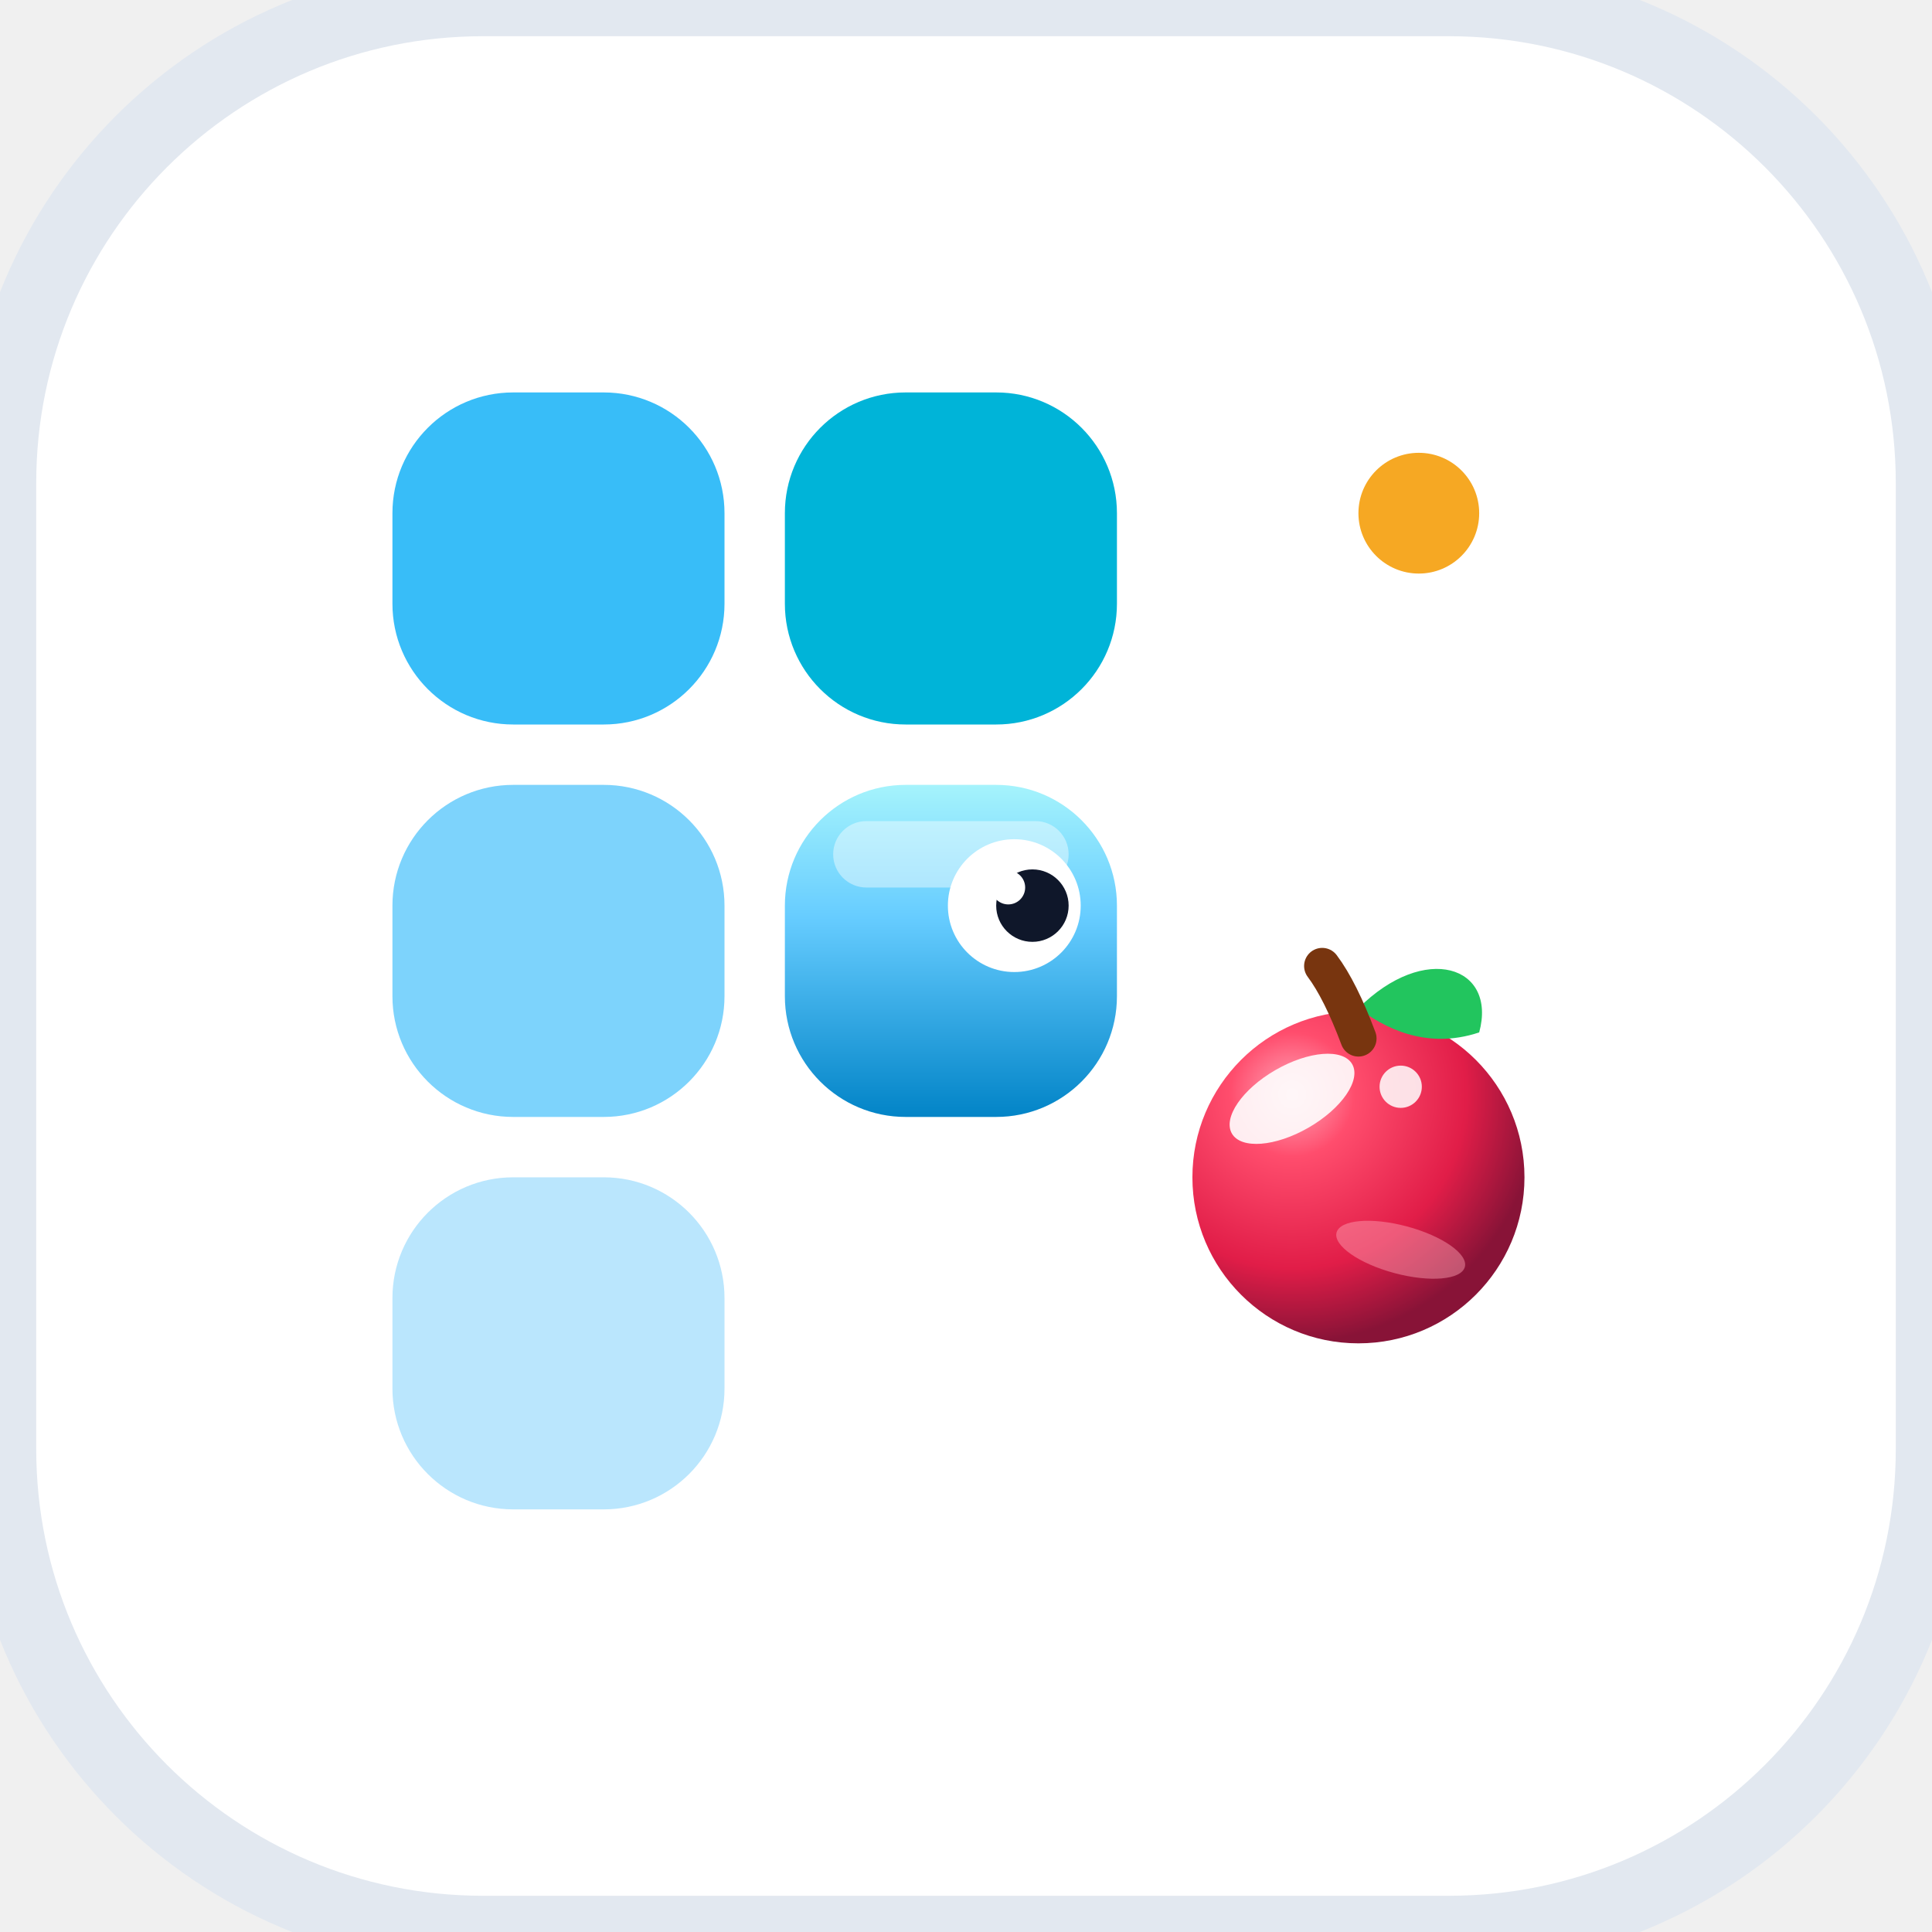
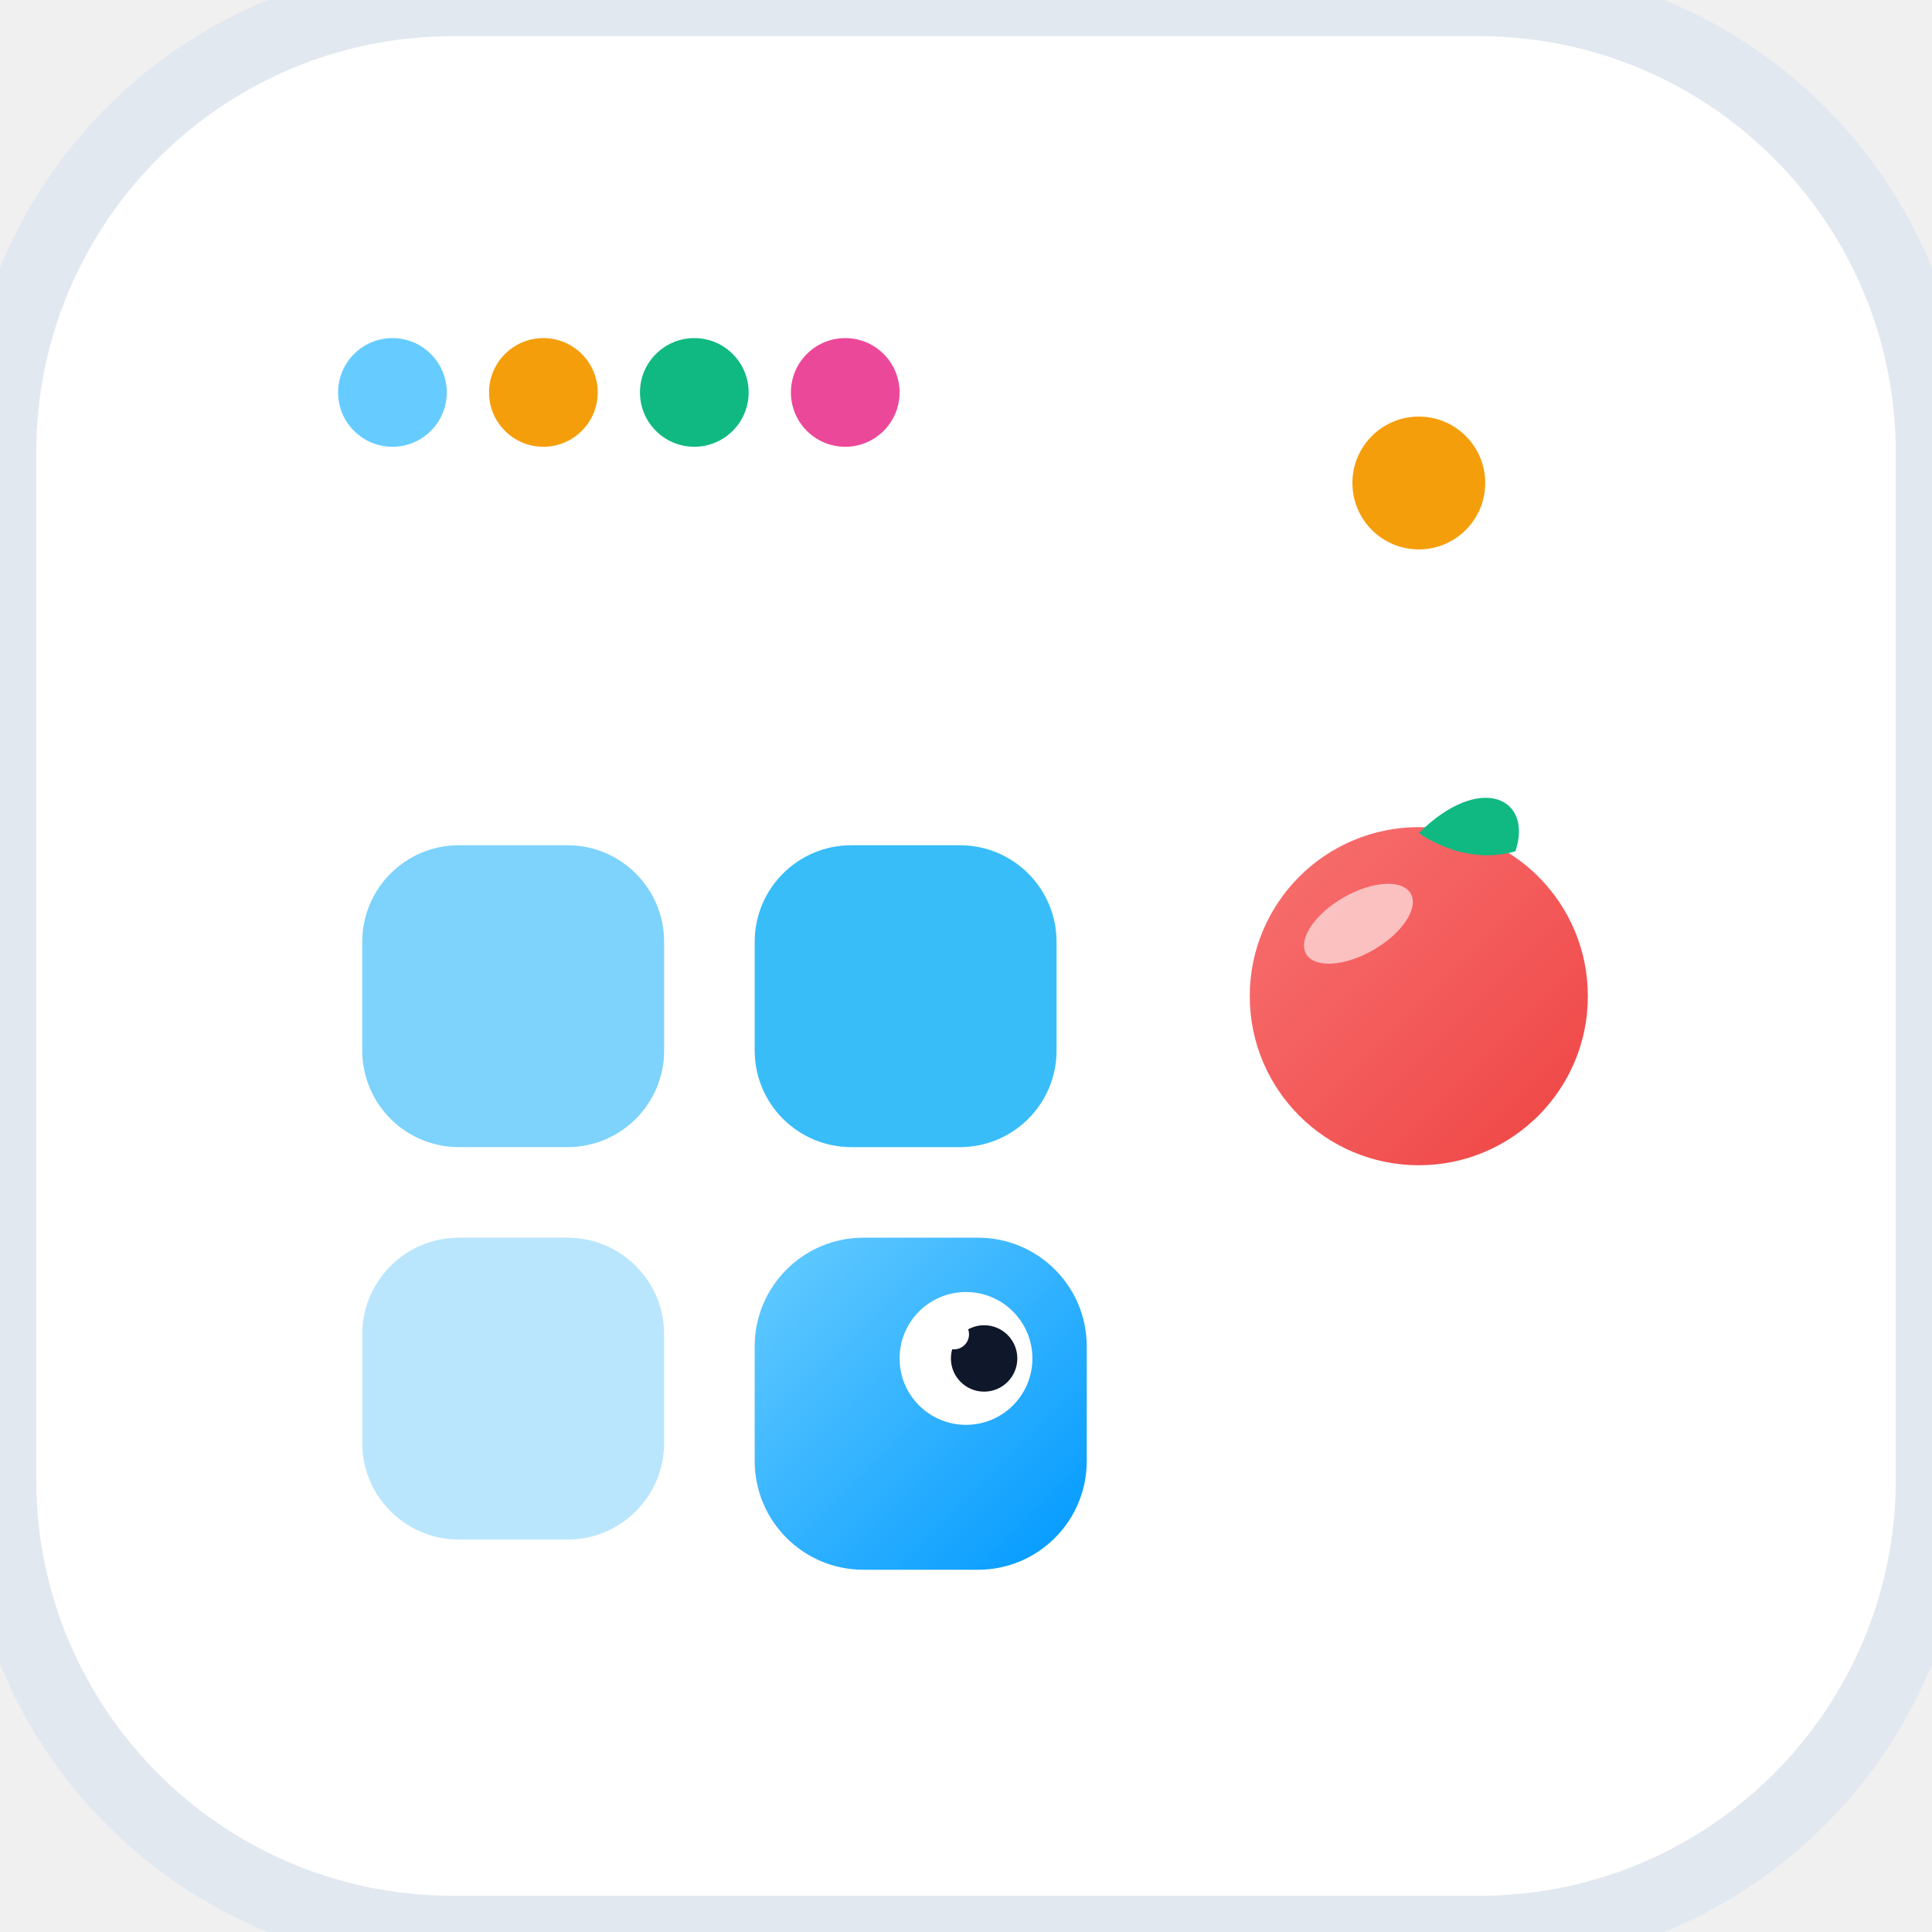
<svg xmlns="http://www.w3.org/2000/svg" viewBox="0 0 32 32" width="32" height="32" version="1.1">
  <defs>
-     <radialGradient id="appleCrystal" cx="30%" cy="25%" r="75%">
-       <stop offset="0%" stop-color="#FFA8BA" />
-       <stop offset="25%" stop-color="#FF4D6D" />
-       <stop offset="70%" stop-color="#E11D48" />
-       <stop offset="100%" stop-color="#881337" />
-     </radialGradient>
-     <linearGradient id="headAcrylic" x1="0%" y1="0%" x2="0%" y2="100%">
-       <stop offset="0%" stop-color="#A5F3FC" />
-       <stop offset="40%" stop-color="#66CCFF" />
-       <stop offset="100%" stop-color="#0284C7" />
+     <linearGradient id="ncuCyanGrad" x1="0%" y1="0%" x2="100%" y2="100%">
+       <stop offset="0%" stop-color="#66CCFF" />
+       <stop offset="100%" stop-color="#0099FF" />
+     </linearGradient>
+     <linearGradient id="appleRedGrad" x1="0%" y1="0%" x2="100%" y2="100%">
+       <stop offset="0%" stop-color="#F87171" />
+       <stop offset="100%" stop-color="#EF4444" />
    </linearGradient>
  </defs>
-   <rect width="32" height="32" rx="8" fill="#FFFFFF" stroke="#E2E8F0" stroke-width="1.2" />
-   <rect x="6.5" y="19.5" width="5.5" height="5.5" rx="2" fill="#BAE6FD" />
-   <rect x="6.5" y="13.0" width="5.5" height="5.5" rx="2" fill="#7DD3FC" />
-   <rect x="6.5" y="6.5" width="5.5" height="5.5" rx="2" fill="#38BDF8" />
-   <rect x="13.0" y="6.5" width="5.5" height="5.5" rx="2" fill="#00B4D8" />
-   <rect x="13.0" y="13.0" width="5.5" height="5.5" rx="2" fill="url(#headAcrylic)" />
-   <rect x="13.8" y="13.6" width="3.9" height="1.1" rx="0.55" fill="#FFFFFF" opacity="0.42" />
-   <circle cx="16.8" cy="15.0" r="1.1" fill="#FFFFFF" />
-   <circle cx="17.1" cy="15.0" r="0.6" fill="#0F172A" />
-   <circle cx="16.7" cy="14.7" r="0.28" fill="#FFFFFF" />
-   <circle cx="22.5" cy="19.5" r="2.75" fill="url(#appleCrystal)" />
-   <ellipse cx="21.4" cy="18.2" rx="1.15" ry="0.55" fill="#FFFFFF" opacity="0.9" transform="rotate(-30 21.4 18.2)" />
-   <circle cx="23.2" cy="18.0" r="0.35" fill="#FFFFFF" opacity="0.85" />
-   <ellipse cx="23.2" cy="20.7" rx="1.1" ry="0.4" fill="#FFA4B6" opacity="0.45" transform="rotate(15 23.2 20.7)" />
-   <path d="M22.5 16.7 C23.6 15.6, 24.8 16.0, 24.5 17.1 C23.6 17.4, 22.9 17.0, 22.5 16.7 Z" fill="#22C55E" />
-   <path d="M22.5 17.2 Q22.2 16.4 21.9 16.0" stroke="#78350F" stroke-width="0.6" stroke-linecap="round" fill="none" />
-   <circle cx="23.5" cy="8.5" r="1.0" fill="#F59E0B" opacity="0.9" />
+   <rect width="32" height="32" rx="7.5" fill="#FFFFFF" stroke="#E2E8F0" stroke-width="1.2" />
+   <circle cx="6.5" cy="6.5" r="0.9" fill="#66CCFF" />
+   <circle cx="9.0" cy="6.5" r="0.9" fill="#F59E0B" />
+   <circle cx="11.5" cy="6.5" r="0.9" fill="#10B981" />
+   <circle cx="14.0" cy="6.5" r="0.9" fill="#EC4899" />
+   <rect x="6.0" y="20.5" width="5.0" height="5.0" rx="1.6" fill="#BAE6FD" />
+   <rect x="6.0" y="14.0" width="5.0" height="5.0" rx="1.6" fill="#7DD3FC" />
+   <rect x="12.5" y="14.0" width="5.0" height="5.0" rx="1.6" fill="#38BDF8" />
+   <rect x="12.5" y="20.5" width="5.5" height="5.5" rx="1.8" fill="url(#ncuCyanGrad)" />
+   <circle cx="16.0" cy="22.5" r="1.1" fill="#FFFFFF" />
+   <circle cx="16.3" cy="22.5" r="0.55" fill="#0F172A" />
+   <circle cx="15.8" cy="22.1" r="0.25" fill="#FFFFFF" />
+   <circle cx="23.5" cy="16.5" r="2.8" fill="url(#appleRedGrad)" />
+   <ellipse cx="22.5" cy="15.3" rx="1.0" ry="0.5" fill="#FFFFFF" opacity="0.6" transform="rotate(-30 22.5 15.3)" />
+   <path d="M23.5 13.8 C24.5 12.8 25.4 13.2 25.1 14.1 C24.4 14.3 23.8 14.0 23.5 13.8 Z" fill="#10B981" />
+   <circle cx="23.5" cy="8.0" r="1.1" fill="#F59E0B" />
</svg>
